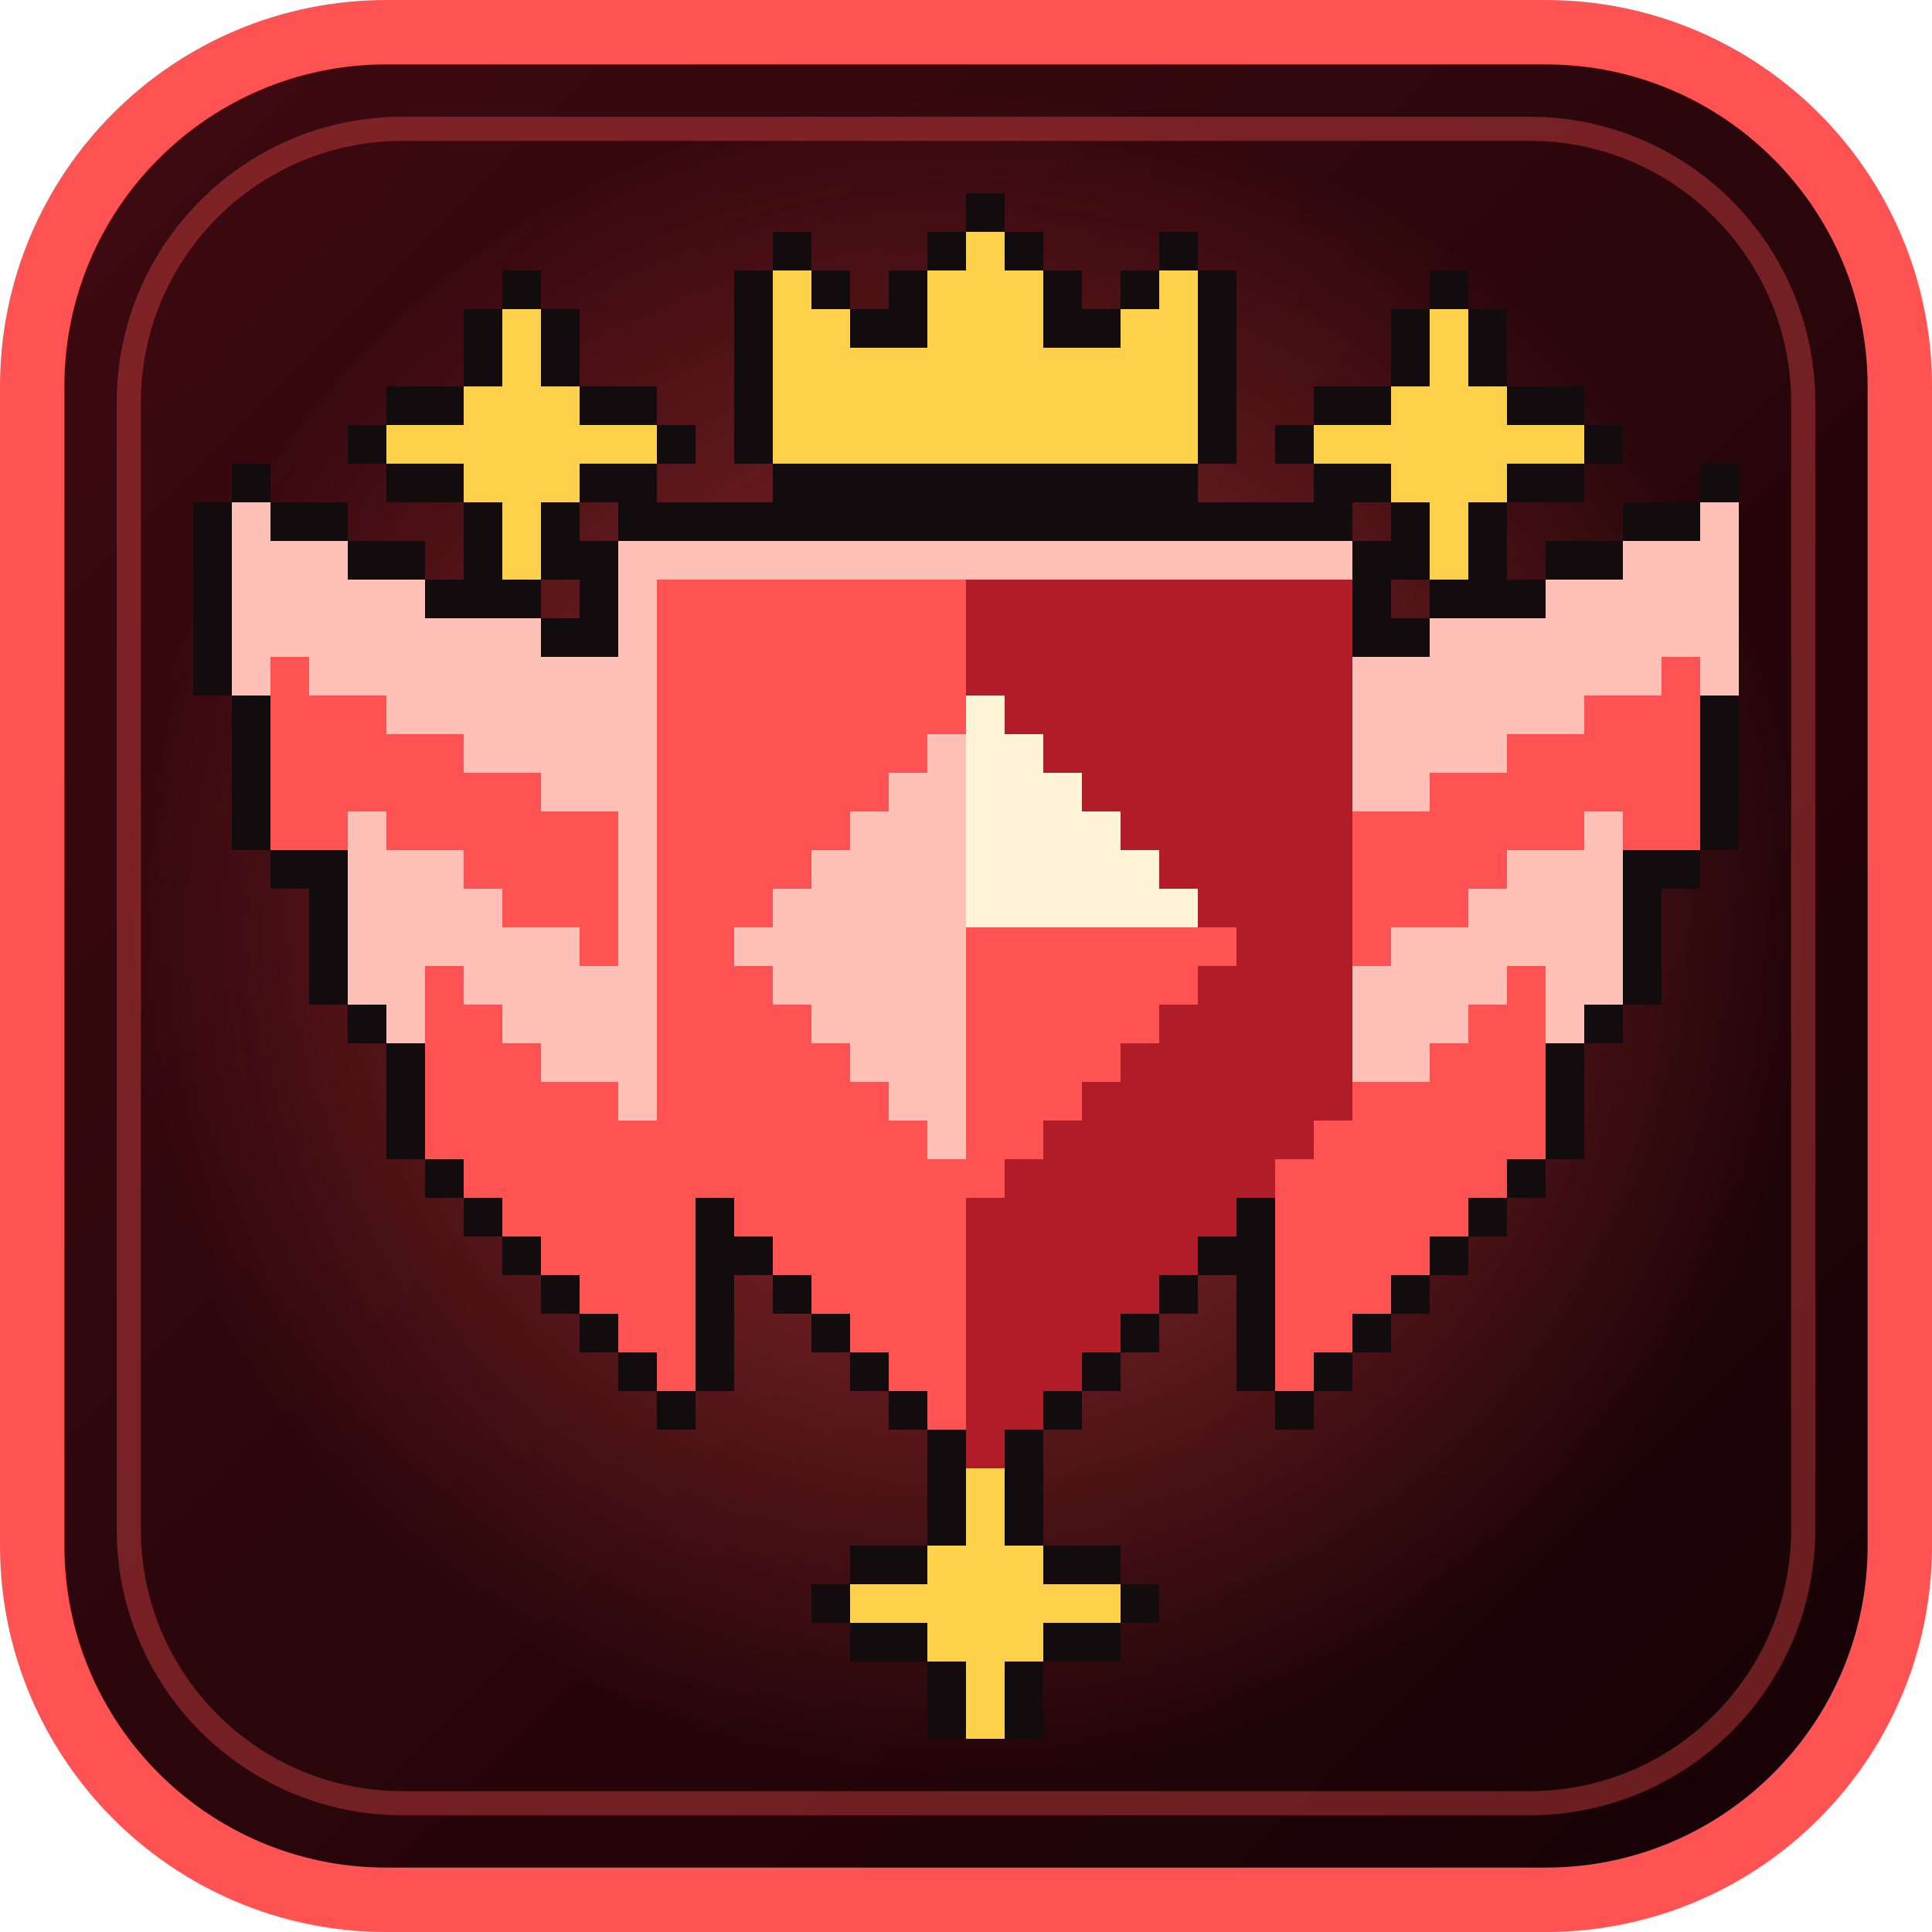
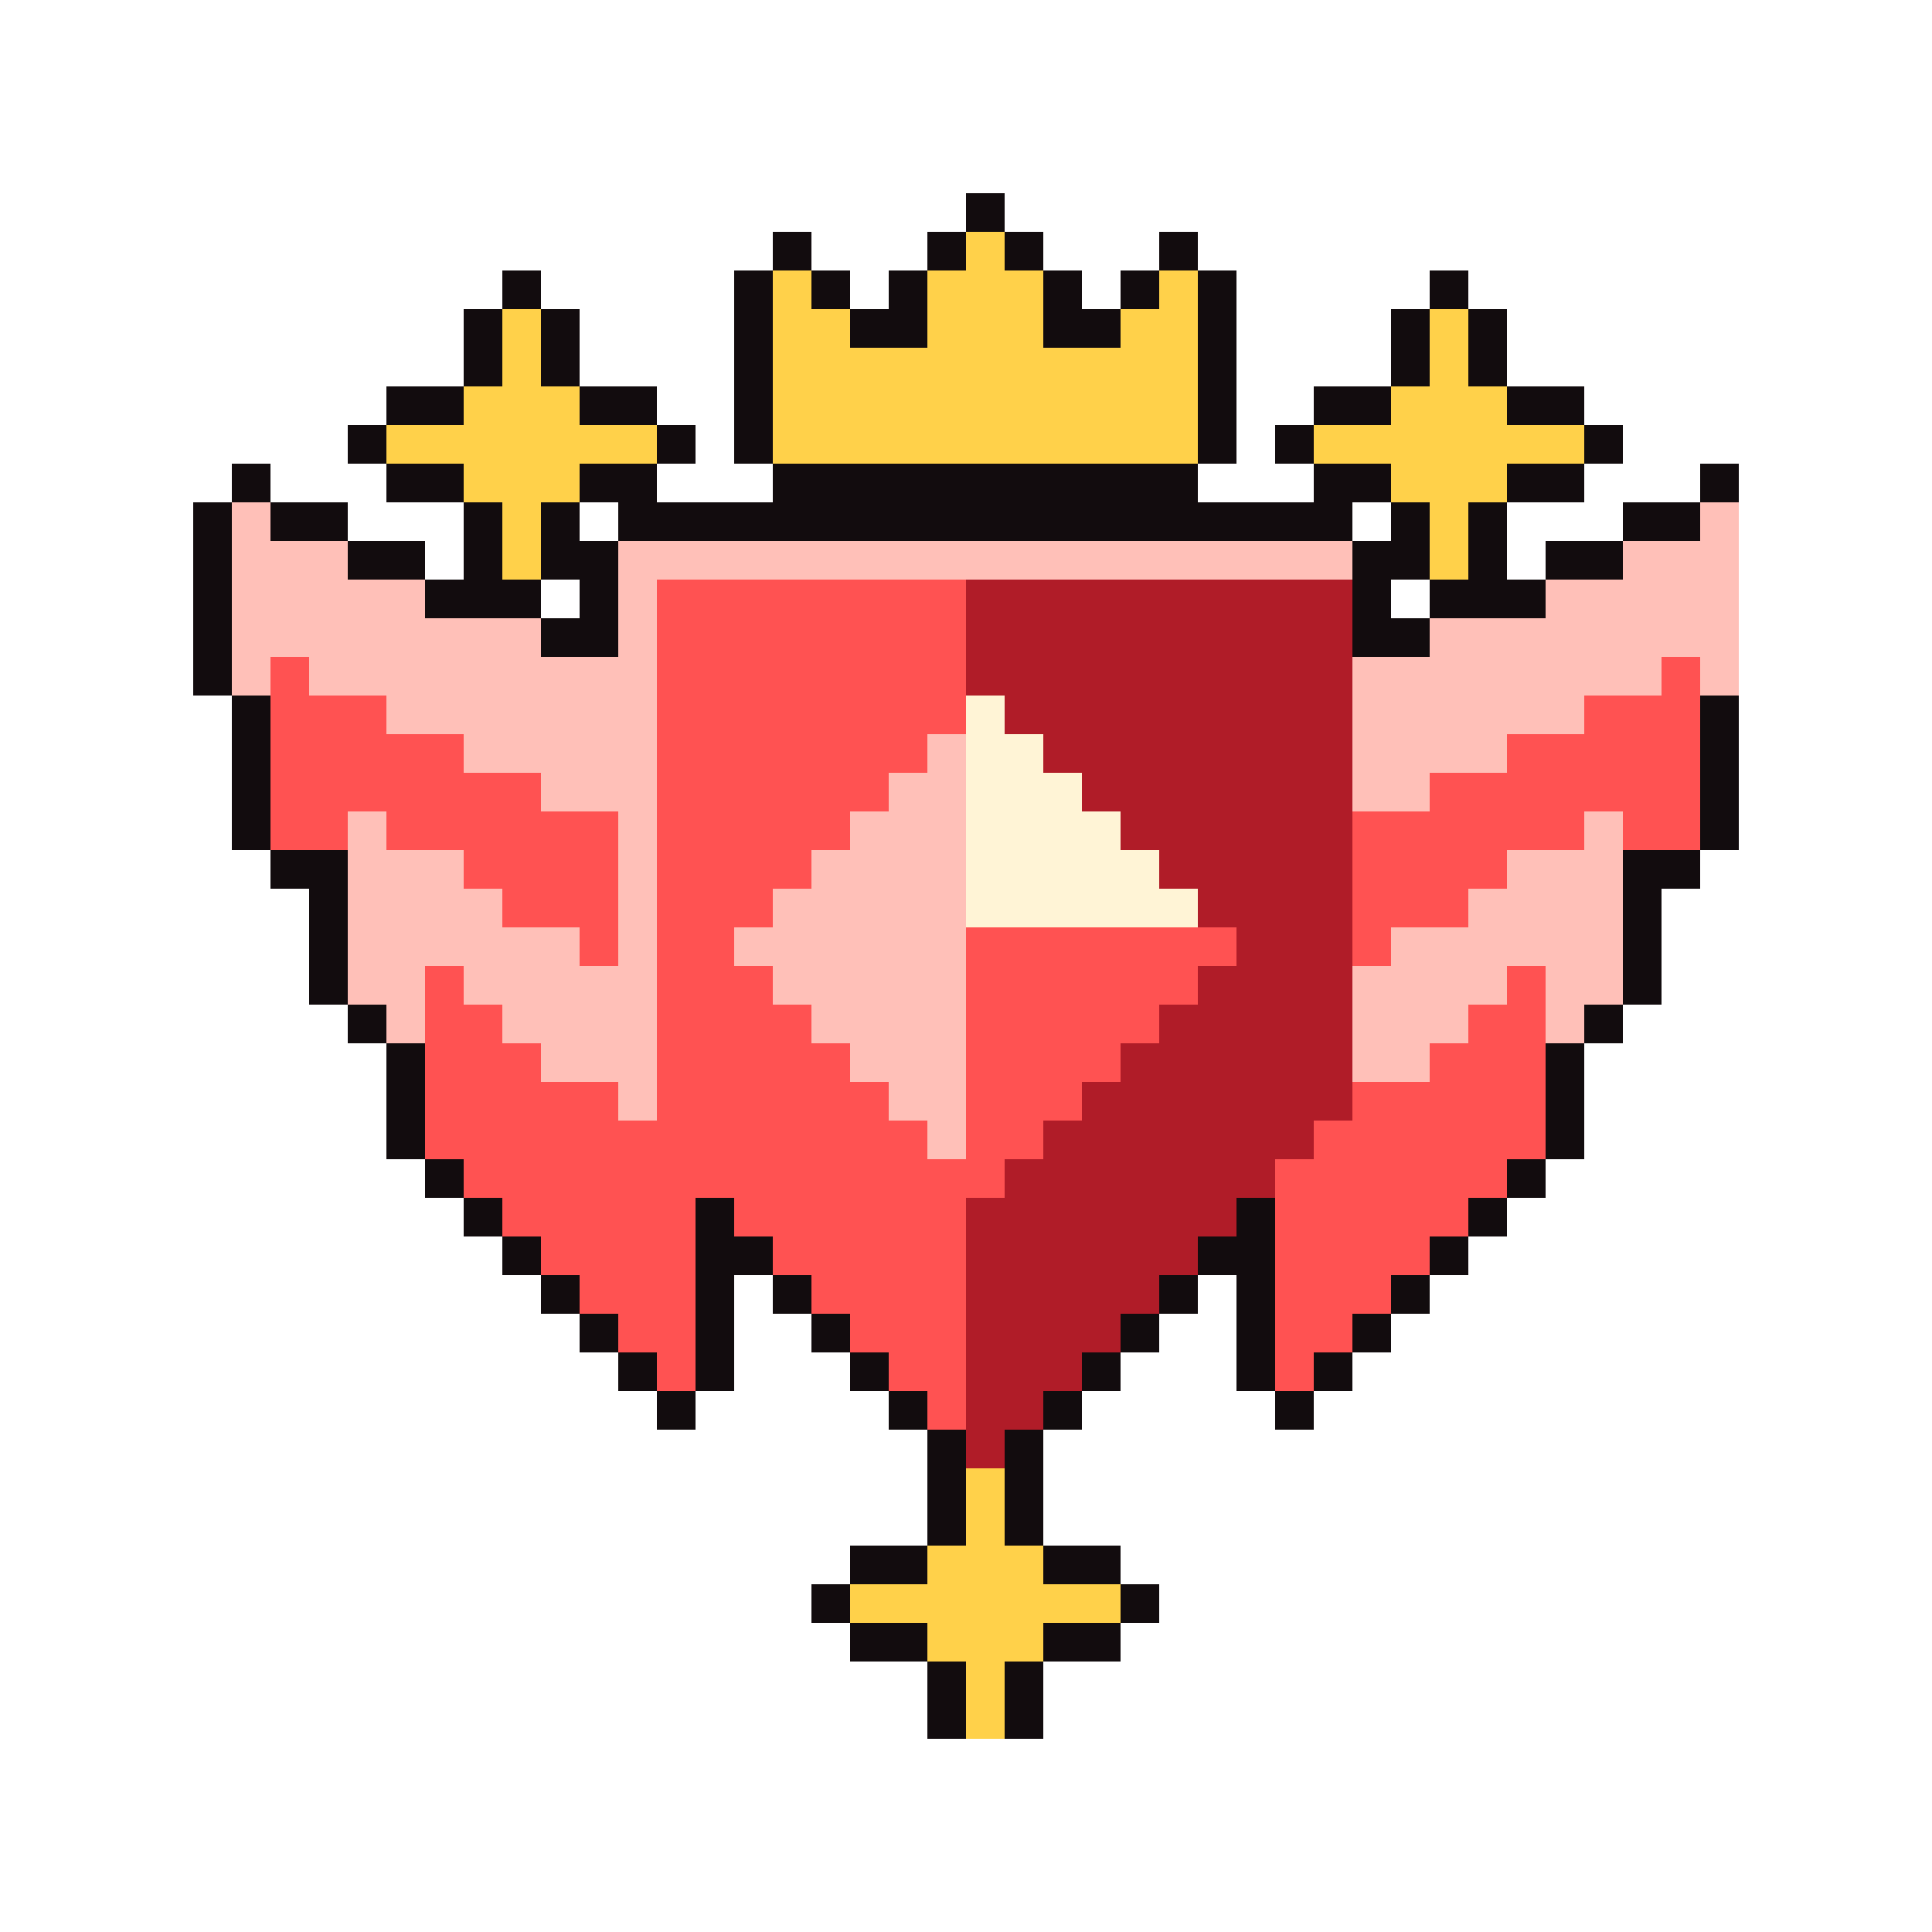
<svg xmlns="http://www.w3.org/2000/svg" viewBox="0 0 120 120">
  <defs>
    <linearGradient id="bt9" x1="0" y1="0" x2="1" y2="1">
      <stop offset="0" stop-color="#3e0a10" />
      <stop offset="1" stop-color="#160205" />
    </linearGradient>
    <radialGradient id="gt9">
      <stop offset="0" stop-color="#ff5252" stop-opacity=".55" />
      <stop offset="1" stop-color="#ff5252" stop-opacity="0" />
    </radialGradient>
  </defs>
-   <rect x="2" y="2" width="116" height="116" rx="22" fill="url(#bt9)" stroke="#ff5252" stroke-width="4" />
-   <rect x="8" y="8" width="104" height="104" rx="17" fill="none" stroke="#ff5252" stroke-opacity=".35" stroke-width="1.5" />
-   <circle cx="60" cy="58" r="52" fill="url(#gt9)" />
  <g transform="translate(12 12) scale(2.4)" shape-rendering="crispEdges">
    <path fill="#ffd14a" d="M20 1h1v1h-1zM15 2h1v1h-1zM19 2h3v1h-3zM25 2h1v1h-1zM8 3h1v1h-1zM15 3h2v1h-2zM19 3h3v1h-3zM24 3h2v1h-2zM32 3h1v1h-1zM8 4h1v1h-1zM15 4h11v1h-11zM32 4h1v1h-1zM7 5h3v1h-3zM15 5h11v1h-11zM31 5h3v1h-3zM5 6h7v1h-7zM15 6h11v1h-11zM29 6h7v1h-7zM7 7h3v1h-3zM31 7h3v1h-3zM8 8h1v1h-1zM32 8h1v1h-1zM8 9h1v1h-1zM32 9h1v1h-1zM20 33h1v1h-1zM20 34h1v1h-1zM19 35h3v1h-3zM17 36h7v1h-7zM19 37h3v1h-3zM20 38h1v1h-1zM20 39h1v1h-1z" />
    <path fill="#ffc0b8" d="M1 8h1v1h-1zM39 8h1v1h-1zM1 9h3v1h-3zM11 9h19v1h-19zM37 9h3v1h-3zM1 10h5v1h-5zM11 10h1v1h-1zM35 10h5v1h-5zM1 11h8v1h-8zM11 11h1v1h-1zM32 11h8v1h-8zM1 12h1v1h-1zM3 12h9v1h-9zM30 12h8v1h-8zM39 12h1v1h-1zM5 13h7v1h-7zM30 13h6v1h-6zM7 14h5v1h-5zM19 14h1v1h-1zM30 14h4v1h-4zM9 15h3v1h-3zM18 15h2v1h-2zM30 15h2v1h-2zM4 16h1v1h-1zM11 16h1v1h-1zM17 16h3v1h-3zM36 16h1v1h-1zM4 17h3v1h-3zM11 17h1v1h-1zM16 17h4v1h-4zM34 17h3v1h-3zM4 18h4v1h-4zM11 18h1v1h-1zM15 18h5v1h-5zM33 18h4v1h-4zM4 19h6v1h-6zM11 19h1v1h-1zM14 19h6v1h-6zM31 19h6v1h-6zM4 20h2v1h-2zM7 20h5v1h-5zM15 20h5v1h-5zM30 20h4v1h-4zM35 20h2v1h-2zM5 21h1v1h-1zM8 21h4v1h-4zM16 21h4v1h-4zM30 21h3v1h-3zM35 21h1v1h-1zM9 22h3v1h-3zM17 22h3v1h-3zM30 22h2v1h-2zM11 23h1v1h-1zM18 23h2v1h-2zM19 24h1v1h-1z" />
    <path fill="#ff5252" d="M12 10h8v1h-8zM12 11h8v1h-8zM2 12h1v1h-1zM12 12h8v1h-8zM38 12h1v1h-1zM2 13h3v1h-3zM12 13h8v1h-8zM36 13h3v1h-3zM2 14h5v1h-5zM12 14h7v1h-7zM34 14h5v1h-5zM2 15h7v1h-7zM12 15h6v1h-6zM32 15h7v1h-7zM2 16h2v1h-2zM5 16h6v1h-6zM12 16h5v1h-5zM30 16h6v1h-6zM37 16h2v1h-2zM7 17h4v1h-4zM12 17h4v1h-4zM30 17h4v1h-4zM8 18h3v1h-3zM12 18h3v1h-3zM30 18h3v1h-3zM10 19h1v1h-1zM12 19h2v1h-2zM20 19h7v1h-7zM30 19h1v1h-1zM6 20h1v1h-1zM12 20h3v1h-3zM20 20h6v1h-6zM34 20h1v1h-1zM6 21h2v1h-2zM12 21h4v1h-4zM20 21h5v1h-5zM33 21h2v1h-2zM6 22h3v1h-3zM12 22h5v1h-5zM20 22h4v1h-4zM32 22h3v1h-3zM6 23h5v1h-5zM12 23h6v1h-6zM20 23h3v1h-3zM30 23h5v1h-5zM6 24h13v1h-13zM20 24h2v1h-2zM29 24h6v1h-6zM7 25h14v1h-14zM28 25h6v1h-6zM8 26h5v1h-5zM14 26h6v1h-6zM28 26h5v1h-5zM9 27h4v1h-4zM15 27h5v1h-5zM28 27h4v1h-4zM10 28h3v1h-3zM16 28h4v1h-4zM28 28h3v1h-3zM11 29h2v1h-2zM17 29h3v1h-3zM28 29h2v1h-2zM12 30h1v1h-1zM18 30h2v1h-2zM28 30h1v1h-1zM19 31h1v1h-1z" />
    <path fill="#b01c28" d="M20 10h10v1h-10zM20 11h10v1h-10zM20 12h10v1h-10zM21 13h9v1h-9zM22 14h8v1h-8zM23 15h7v1h-7zM24 16h6v1h-6zM25 17h5v1h-5zM26 18h4v1h-4zM27 19h3v1h-3zM26 20h4v1h-4zM25 21h5v1h-5zM24 22h6v1h-6zM23 23h7v1h-7zM22 24h7v1h-7zM21 25h7v1h-7zM20 26h7v1h-7zM20 27h6v1h-6zM20 28h5v1h-5zM20 29h4v1h-4zM20 30h3v1h-3zM20 31h2v1h-2zM20 32h1v1h-1z" />
    <path fill="#fff4d6" d="M20 13h1v1h-1zM20 14h2v1h-2zM20 15h3v1h-3zM20 16h4v1h-4zM20 17h5v1h-5zM20 18h6v1h-6z" />
    <path fill="#120c0e" d="M20 0h1v1h-1zM15 1h1v1h-1zM19 1h1v1h-1zM21 1h1v1h-1zM25 1h1v1h-1zM8 2h1v1h-1zM14 2h1v1h-1zM16 2h1v1h-1zM18 2h1v1h-1zM22 2h1v1h-1zM24 2h1v1h-1zM26 2h1v1h-1zM32 2h1v1h-1zM7 3h1v1h-1zM9 3h1v1h-1zM14 3h1v1h-1zM17 3h2v1h-2zM22 3h2v1h-2zM26 3h1v1h-1zM31 3h1v1h-1zM33 3h1v1h-1zM7 4h1v1h-1zM9 4h1v1h-1zM14 4h1v1h-1zM26 4h1v1h-1zM31 4h1v1h-1zM33 4h1v1h-1zM5 5h2v1h-2zM10 5h2v1h-2zM14 5h1v1h-1zM26 5h1v1h-1zM29 5h2v1h-2zM34 5h2v1h-2zM4 6h1v1h-1zM12 6h1v1h-1zM14 6h1v1h-1zM26 6h1v1h-1zM28 6h1v1h-1zM36 6h1v1h-1zM1 7h1v1h-1zM5 7h2v1h-2zM10 7h2v1h-2zM15 7h11v1h-11zM29 7h2v1h-2zM34 7h2v1h-2zM39 7h1v1h-1zM0 8h1v1h-1zM2 8h2v1h-2zM7 8h1v1h-1zM9 8h1v1h-1zM11 8h19v1h-19zM31 8h1v1h-1zM33 8h1v1h-1zM37 8h2v1h-2zM0 9h1v1h-1zM4 9h2v1h-2zM7 9h1v1h-1zM9 9h2v1h-2zM30 9h2v1h-2zM33 9h1v1h-1zM35 9h2v1h-2zM0 10h1v1h-1zM6 10h3v1h-3zM10 10h1v1h-1zM30 10h1v1h-1zM32 10h3v1h-3zM0 11h1v1h-1zM9 11h2v1h-2zM30 11h2v1h-2zM0 12h1v1h-1zM1 13h1v1h-1zM39 13h1v1h-1zM1 14h1v1h-1zM39 14h1v1h-1zM1 15h1v1h-1zM39 15h1v1h-1zM1 16h1v1h-1zM39 16h1v1h-1zM2 17h2v1h-2zM37 17h2v1h-2zM3 18h1v1h-1zM37 18h1v1h-1zM3 19h1v1h-1zM37 19h1v1h-1zM3 20h1v1h-1zM37 20h1v1h-1zM4 21h1v1h-1zM36 21h1v1h-1zM5 22h1v1h-1zM35 22h1v1h-1zM5 23h1v1h-1zM35 23h1v1h-1zM5 24h1v1h-1zM35 24h1v1h-1zM6 25h1v1h-1zM34 25h1v1h-1zM7 26h1v1h-1zM13 26h1v1h-1zM27 26h1v1h-1zM33 26h1v1h-1zM8 27h1v1h-1zM13 27h2v1h-2zM26 27h2v1h-2zM32 27h1v1h-1zM9 28h1v1h-1zM13 28h1v1h-1zM15 28h1v1h-1zM25 28h1v1h-1zM27 28h1v1h-1zM31 28h1v1h-1zM10 29h1v1h-1zM13 29h1v1h-1zM16 29h1v1h-1zM24 29h1v1h-1zM27 29h1v1h-1zM30 29h1v1h-1zM11 30h1v1h-1zM13 30h1v1h-1zM17 30h1v1h-1zM23 30h1v1h-1zM27 30h1v1h-1zM29 30h1v1h-1zM12 31h1v1h-1zM18 31h1v1h-1zM22 31h1v1h-1zM28 31h1v1h-1zM19 32h1v1h-1zM21 32h1v1h-1zM19 33h1v1h-1zM21 33h1v1h-1zM19 34h1v1h-1zM21 34h1v1h-1zM17 35h2v1h-2zM22 35h2v1h-2zM16 36h1v1h-1zM24 36h1v1h-1zM17 37h2v1h-2zM22 37h2v1h-2zM19 38h1v1h-1zM21 38h1v1h-1zM19 39h1v1h-1zM21 39h1v1h-1z" />
  </g>
</svg>
